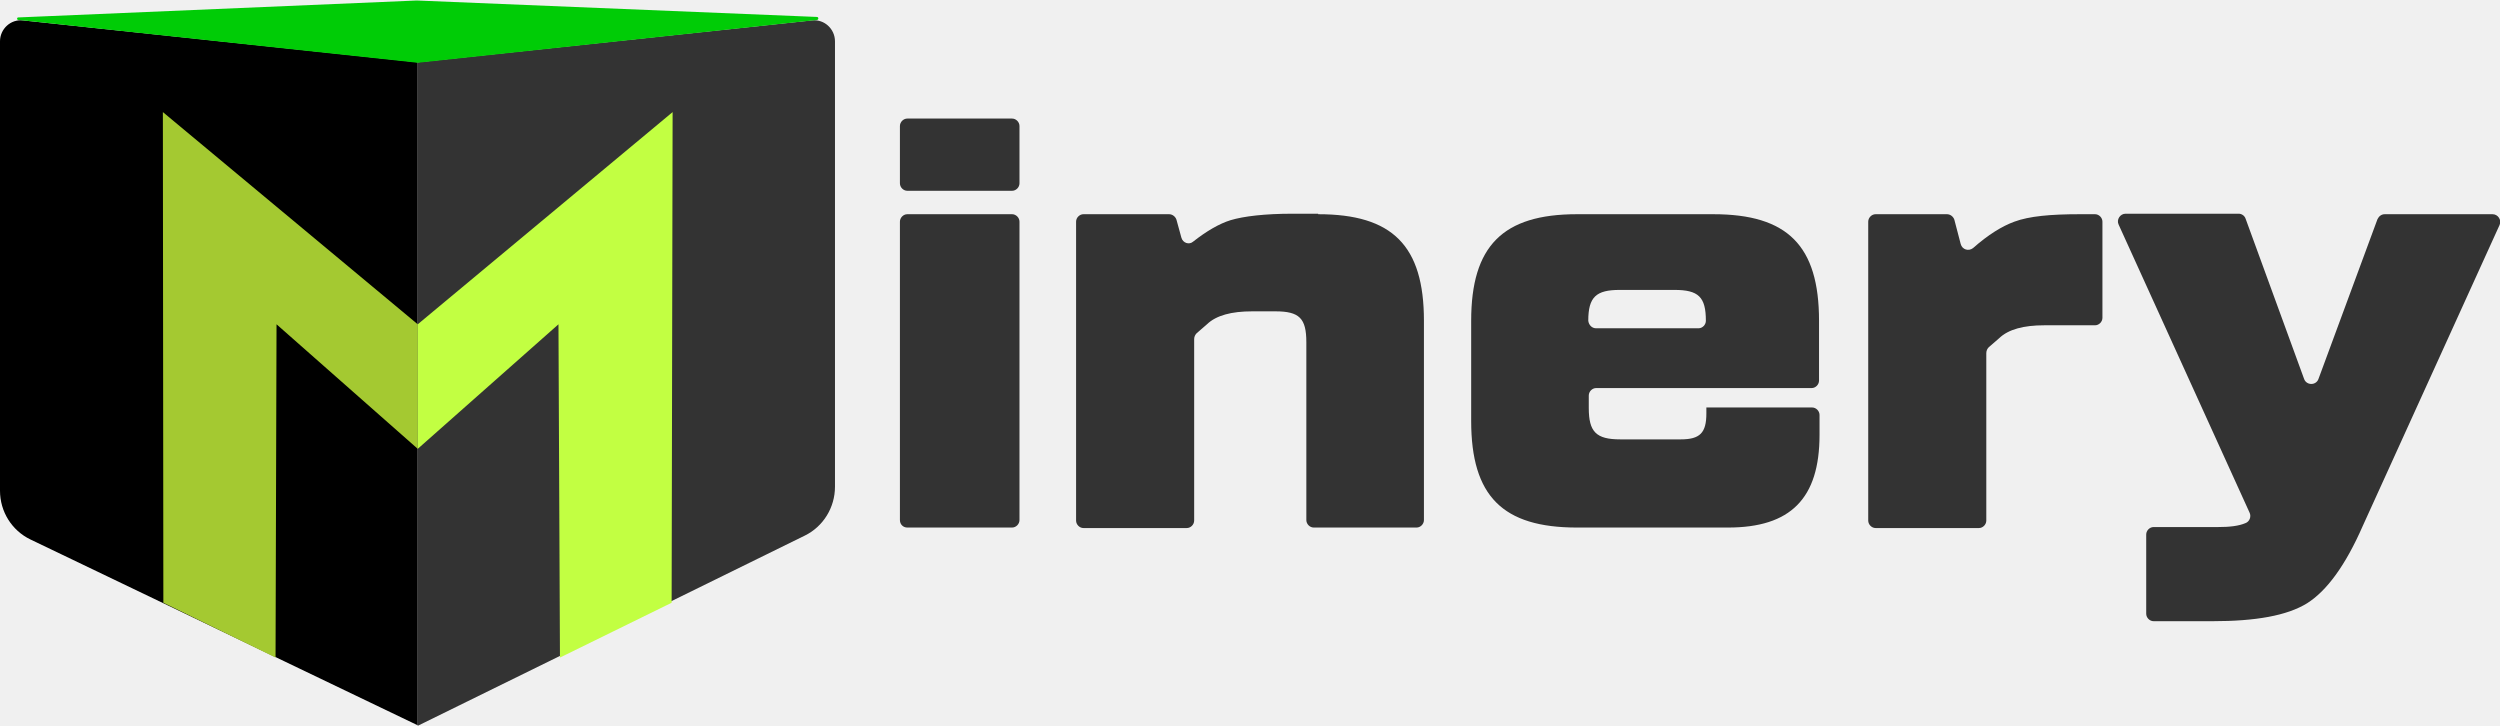
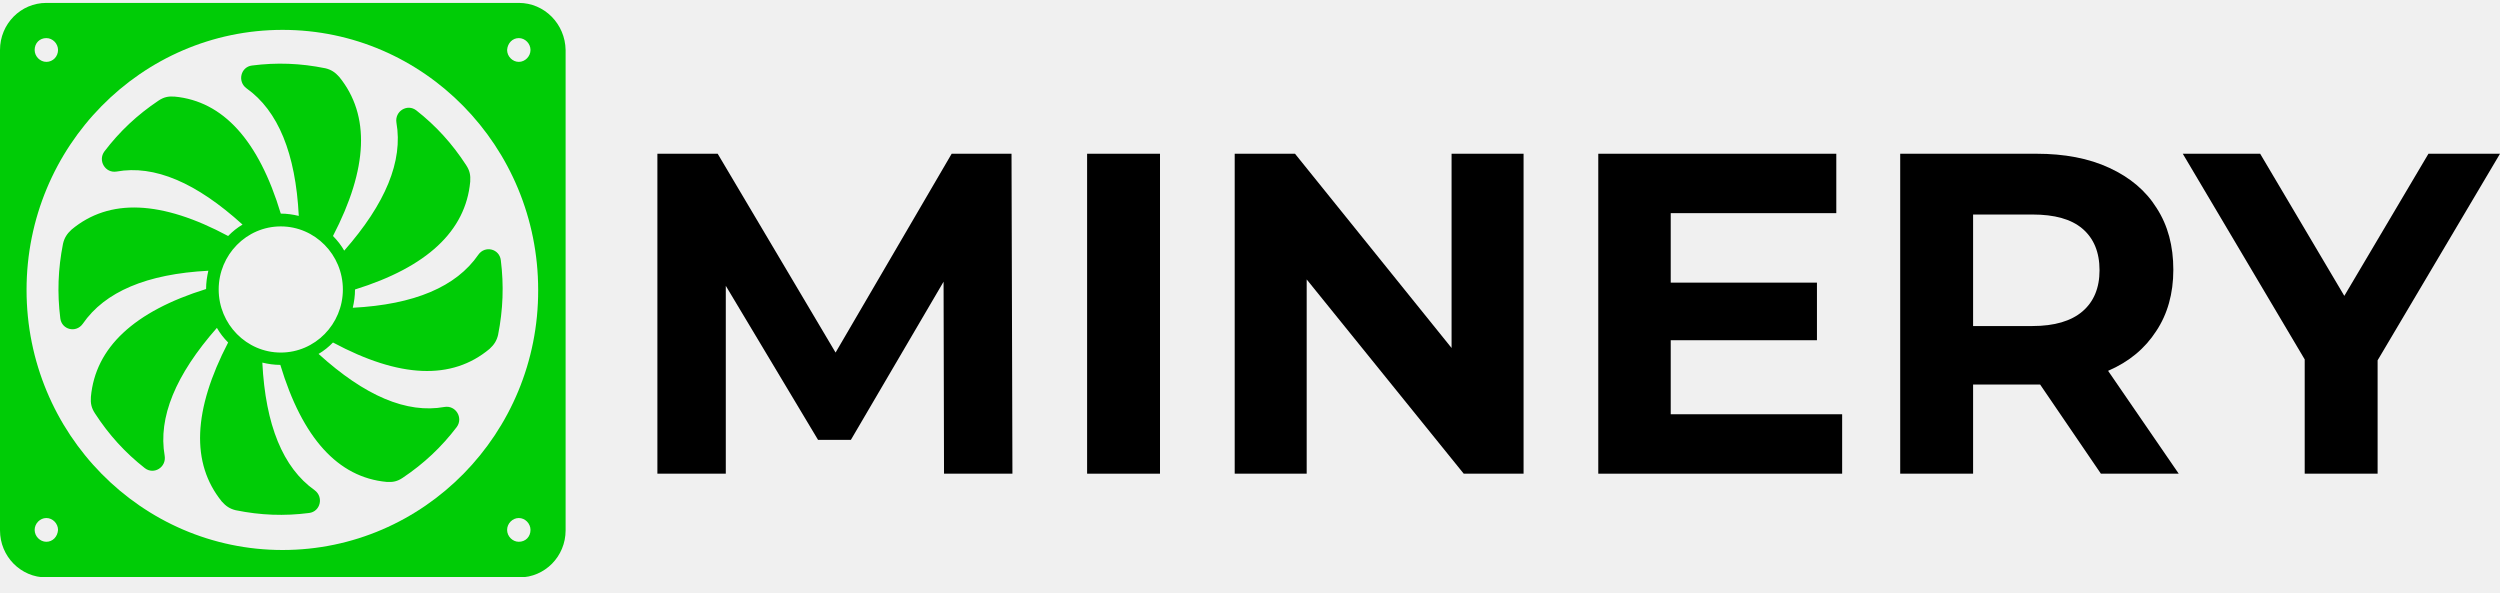
- <svg xmlns="http://www.w3.org/2000/svg" width="155" height="45" viewBox="0 0 155 45" fill="none">
-   <path d="M55.795 11.366V7.814C55.795 7.567 56.008 7.351 56.252 7.351H62.75C62.994 7.351 63.208 7.567 63.208 7.814V11.366C63.208 11.613 62.994 11.829 62.75 11.829H56.252C56.008 11.829 55.795 11.613 55.795 11.366ZM55.795 32.244V13.744C55.795 13.497 56.008 13.281 56.252 13.281H62.75C62.994 13.281 63.208 13.497 63.208 13.744V32.244C63.208 32.491 62.994 32.708 62.75 32.708H56.252C56.008 32.708 55.795 32.522 55.795 32.244Z" fill="#333333" />
-   <path d="M81.726 13.281C86.332 13.281 88.284 15.226 88.284 19.89V32.244C88.284 32.492 88.071 32.708 87.827 32.708H81.451C81.207 32.708 80.993 32.492 80.993 32.244V21.218C80.993 19.736 80.566 19.303 79.072 19.303H77.638C76.357 19.303 75.411 19.55 74.831 20.106L74.191 20.662C74.099 20.755 74.038 20.879 74.038 21.033V32.275C74.038 32.522 73.825 32.739 73.581 32.739H67.174C66.93 32.739 66.717 32.522 66.717 32.275V13.744C66.717 13.497 66.93 13.281 67.174 13.281H72.482C72.696 13.281 72.879 13.435 72.94 13.62L73.245 14.732C73.337 15.072 73.733 15.196 73.977 14.979C74.801 14.331 75.594 13.868 76.296 13.651C77.119 13.404 78.431 13.25 80.139 13.25H81.726V13.281Z" fill="#333333" />
-   <path d="M106.222 13.281C110.828 13.281 112.78 15.226 112.78 19.89V23.596C112.78 23.844 112.567 24.06 112.323 24.06H98.961C98.717 24.06 98.504 24.276 98.504 24.523V25.295C98.504 26.778 98.961 27.241 100.456 27.241H104.208C105.398 27.241 105.795 26.839 105.795 25.635V25.264H112.353C112.597 25.264 112.811 25.48 112.811 25.728V26.963C112.811 30.916 111.011 32.708 107.137 32.708H97.772C93.165 32.708 91.213 30.762 91.213 26.098V19.89C91.213 15.257 93.165 13.281 97.772 13.281H106.222ZM98.961 20.354H105.307C105.551 20.354 105.764 20.137 105.764 19.89C105.764 18.408 105.307 17.975 103.812 17.975H100.426C98.961 17.975 98.473 18.408 98.473 19.89C98.504 20.137 98.687 20.354 98.961 20.354Z" fill="#333333" />
-   <path d="M130.351 13.744V19.705C130.351 19.952 130.137 20.168 129.893 20.168H126.751C125.47 20.168 124.524 20.415 123.945 20.971L123.304 21.527C123.212 21.62 123.151 21.743 123.151 21.898V32.275C123.151 32.522 122.938 32.739 122.694 32.739H116.288C116.044 32.739 115.83 32.522 115.83 32.275V13.744C115.83 13.497 116.044 13.281 116.288 13.281H120.711C120.925 13.281 121.108 13.435 121.169 13.62L121.565 15.134C121.657 15.474 122.053 15.597 122.328 15.381C123.273 14.547 124.128 14.022 124.89 13.744C125.805 13.404 127.117 13.281 128.948 13.281H129.893C130.137 13.281 130.351 13.497 130.351 13.744Z" fill="#333333" />
-   <path d="M147.861 13.281H154.541C154.877 13.281 155.121 13.651 154.969 13.96L146.488 32.615C145.42 35.055 144.261 36.63 143.041 37.402C141.79 38.174 139.838 38.514 137.184 38.514H133.523C133.279 38.514 133.065 38.298 133.065 38.051V33.14C133.065 32.893 133.279 32.677 133.523 32.677H137.519C138.221 32.677 138.8 32.615 139.227 32.43C139.472 32.337 139.594 32.028 139.472 31.781L131.357 13.929C131.204 13.62 131.449 13.25 131.784 13.25H138.8C138.983 13.25 139.166 13.373 139.227 13.559L142.858 23.504C143.01 23.905 143.59 23.905 143.742 23.504L147.403 13.59C147.495 13.404 147.647 13.281 147.861 13.281Z" fill="#333333" />
-   <path d="M25.899 3.861V44.969L1.891 33.449C0.732 32.893 0 31.719 0 30.422V2.563C0 1.791 0.671 1.174 1.434 1.266L25.899 3.861Z" fill="black" />
-   <path d="M51.769 2.563V30.175C51.769 31.472 51.037 32.646 49.908 33.202L25.9 45V3.861L50.336 1.266C51.098 1.174 51.769 1.791 51.769 2.563Z" fill="#333333" />
-   <path d="M50.671 1.235L25.9 3.892L1.129 1.235C1.038 1.235 1.038 1.081 1.129 1.081L25.839 0.031L50.64 1.05C50.762 1.05 50.762 1.205 50.671 1.235Z" fill="#00CC06" />
-   <path d="M25.9 20.106L10.098 6.949L10.128 37.371L17.084 40.769L17.145 20.106L25.9 27.828V20.106Z" fill="#A4C931" />
-   <path d="M25.9 20.106L41.702 6.949L41.641 37.371L34.717 40.769L34.625 20.106L25.9 27.828V20.106Z" fill="#C2FF42" />
+ <svg xmlns="http://www.w3.org/2000/svg" width="135" height="32" viewBox="0 0 135 32" fill="none">
+   <g clip-path="url(#clip0)">
+     <path d="M28.016 0.157H2.503C1.118 0.157 0 1.292 0 2.699V28.639C0 30.046 1.118 31.181 2.503 31.181H28.04C29.425 31.181 30.543 30.046 30.543 28.639V2.699C30.518 1.292 29.401 0.157 28.016 0.157ZM28.016 2.057C28.356 2.057 28.647 2.353 28.647 2.699C28.647 3.044 28.356 3.341 28.016 3.341C27.675 3.341 27.384 3.044 27.384 2.699C27.408 2.329 27.675 2.057 28.016 2.057ZM2.503 2.057C2.843 2.057 3.134 2.353 3.134 2.699C3.134 3.044 2.867 3.341 2.503 3.341C2.163 3.341 1.871 3.044 1.871 2.699C1.871 2.329 2.138 2.057 2.503 2.057ZM2.503 29.256C2.163 29.256 1.871 28.96 1.871 28.614C1.871 28.269 2.163 27.973 2.503 27.973C2.843 27.973 3.134 28.269 3.134 28.614C3.11 28.985 2.843 29.256 2.503 29.256ZM28.016 29.256C27.675 29.256 27.384 28.96 27.384 28.614C27.384 28.269 27.675 27.973 28.016 27.973C28.356 27.973 28.647 28.269 28.647 28.614C28.647 28.985 28.38 29.256 28.016 29.256ZM15.259 29.7C7.63 29.7 1.434 23.407 1.434 15.657C1.434 7.907 7.63 1.613 15.259 1.613C22.889 1.613 29.061 7.907 29.061 15.657C29.085 23.407 22.889 29.7 15.259 29.7Z" fill="#00CC06" />
+     <path d="M3.256 17.187C3.329 17.804 4.106 18.001 4.471 17.483C5.661 15.755 7.921 14.793 11.25 14.62C11.177 14.941 11.129 15.262 11.129 15.607C7.241 16.817 5.151 18.767 4.908 21.432C4.884 21.778 4.933 22.024 5.127 22.321C5.88 23.481 6.755 24.443 7.824 25.282C8.31 25.653 8.99 25.233 8.893 24.616C8.529 22.543 9.476 20.247 11.712 17.705C11.882 18.001 12.076 18.248 12.319 18.495C10.424 22.148 10.302 25.011 11.979 27.084C12.198 27.331 12.416 27.479 12.732 27.553C14.069 27.825 15.356 27.874 16.693 27.701C17.3 27.627 17.495 26.837 16.984 26.467C15.284 25.258 14.336 22.962 14.166 19.581C14.482 19.655 14.797 19.704 15.138 19.704C16.328 23.653 18.248 25.776 20.872 26.023C21.212 26.047 21.455 25.998 21.747 25.801C22.889 25.036 23.836 24.147 24.663 23.061C25.027 22.567 24.614 21.876 24.006 21.975C21.965 22.345 19.706 21.383 17.203 19.112C17.495 18.939 17.738 18.742 17.981 18.495C21.577 20.42 24.395 20.544 26.436 18.84C26.679 18.618 26.825 18.396 26.898 18.075C27.165 16.718 27.214 15.41 27.044 14.052C26.971 13.435 26.193 13.238 25.829 13.756C24.638 15.484 22.378 16.446 19.05 16.619C19.123 16.298 19.171 15.977 19.171 15.632C23.059 14.422 25.148 12.473 25.392 9.807C25.416 9.462 25.367 9.215 25.173 8.919C24.42 7.759 23.545 6.796 22.476 5.957C21.99 5.587 21.309 6.006 21.407 6.623C21.771 8.696 20.823 10.992 18.588 13.534C18.418 13.238 18.224 12.991 17.981 12.744C19.876 9.091 19.997 6.228 18.321 4.155C18.102 3.908 17.883 3.76 17.567 3.686C16.231 3.415 14.943 3.365 13.607 3.538C12.999 3.612 12.805 4.402 13.315 4.772C15.016 5.981 15.964 8.277 16.134 11.658C15.818 11.584 15.502 11.535 15.162 11.535C13.971 7.586 12.052 5.463 9.428 5.216C9.087 5.192 8.845 5.241 8.553 5.438C7.411 6.204 6.463 7.092 5.637 8.178C5.273 8.672 5.686 9.363 6.293 9.264C8.334 8.894 10.594 9.856 13.097 12.127C12.805 12.3 12.562 12.497 12.319 12.744C8.723 10.819 5.904 10.696 3.863 12.399C3.62 12.621 3.475 12.843 3.402 13.164C3.134 14.521 3.086 15.829 3.256 17.187ZM11.809 15.632C11.809 13.756 13.315 12.226 15.162 12.226C17.009 12.226 18.515 13.756 18.515 15.632C18.515 17.508 17.009 19.038 15.162 19.038C13.315 19.038 11.809 17.508 11.809 15.632Z" fill="#00CC06" />
+     <path d="M50.977 25.579L50.953 15.212L45.948 23.752H44.174L39.193 15.434V25.579H35.499V8.302H38.755L45.121 19.038L51.39 8.302H54.622L54.671 25.579H50.977Z" fill="black" />
+     <path d="M58.704 8.302H62.64V25.579H58.704V8.302Z" fill="black" />
+     <path d="M82.273 8.302V25.579H79.041L70.561 15.089V25.579H66.674V8.302H69.93L78.385 18.791V8.302H82.273Z" fill="black" />
+     <path d="M99.476 22.37V25.579H86.307V8.302H99.16V11.51H90.219V15.262H98.115V18.372H90.219V22.37H99.476Z" fill="black" />
+     <path d="M113.448 25.579L110.168 20.766H109.973H106.547V25.579H102.611V8.302H109.973C111.48 8.302 112.792 8.548 113.909 9.067C115.027 9.585 115.878 10.301 116.461 11.239C117.068 12.177 117.36 13.287 117.36 14.571C117.36 15.854 117.044 16.965 116.436 17.878C115.829 18.816 114.979 19.532 113.837 20.025L117.651 25.579H113.448ZM112.452 12.349C111.844 11.831 110.945 11.584 109.754 11.584H106.547V17.606H109.754C110.945 17.606 111.844 17.335 112.452 16.817C113.059 16.298 113.375 15.558 113.375 14.595C113.375 13.608 113.059 12.868 112.452 12.349Z" fill="black" />
+     <path d="M128.391 19.458V25.579H124.454V19.408L117.87 8.302H122.049L126.593 15.977L131.136 8.302H135L128.391 19.458Z" fill="black" />
+   </g>
+   <defs>
+     <clipPath id="clip0">
+       <rect width="135" height="31" fill="white" transform="translate(0 0.156616)" />
+     </clipPath>
+   </defs>
</svg>
